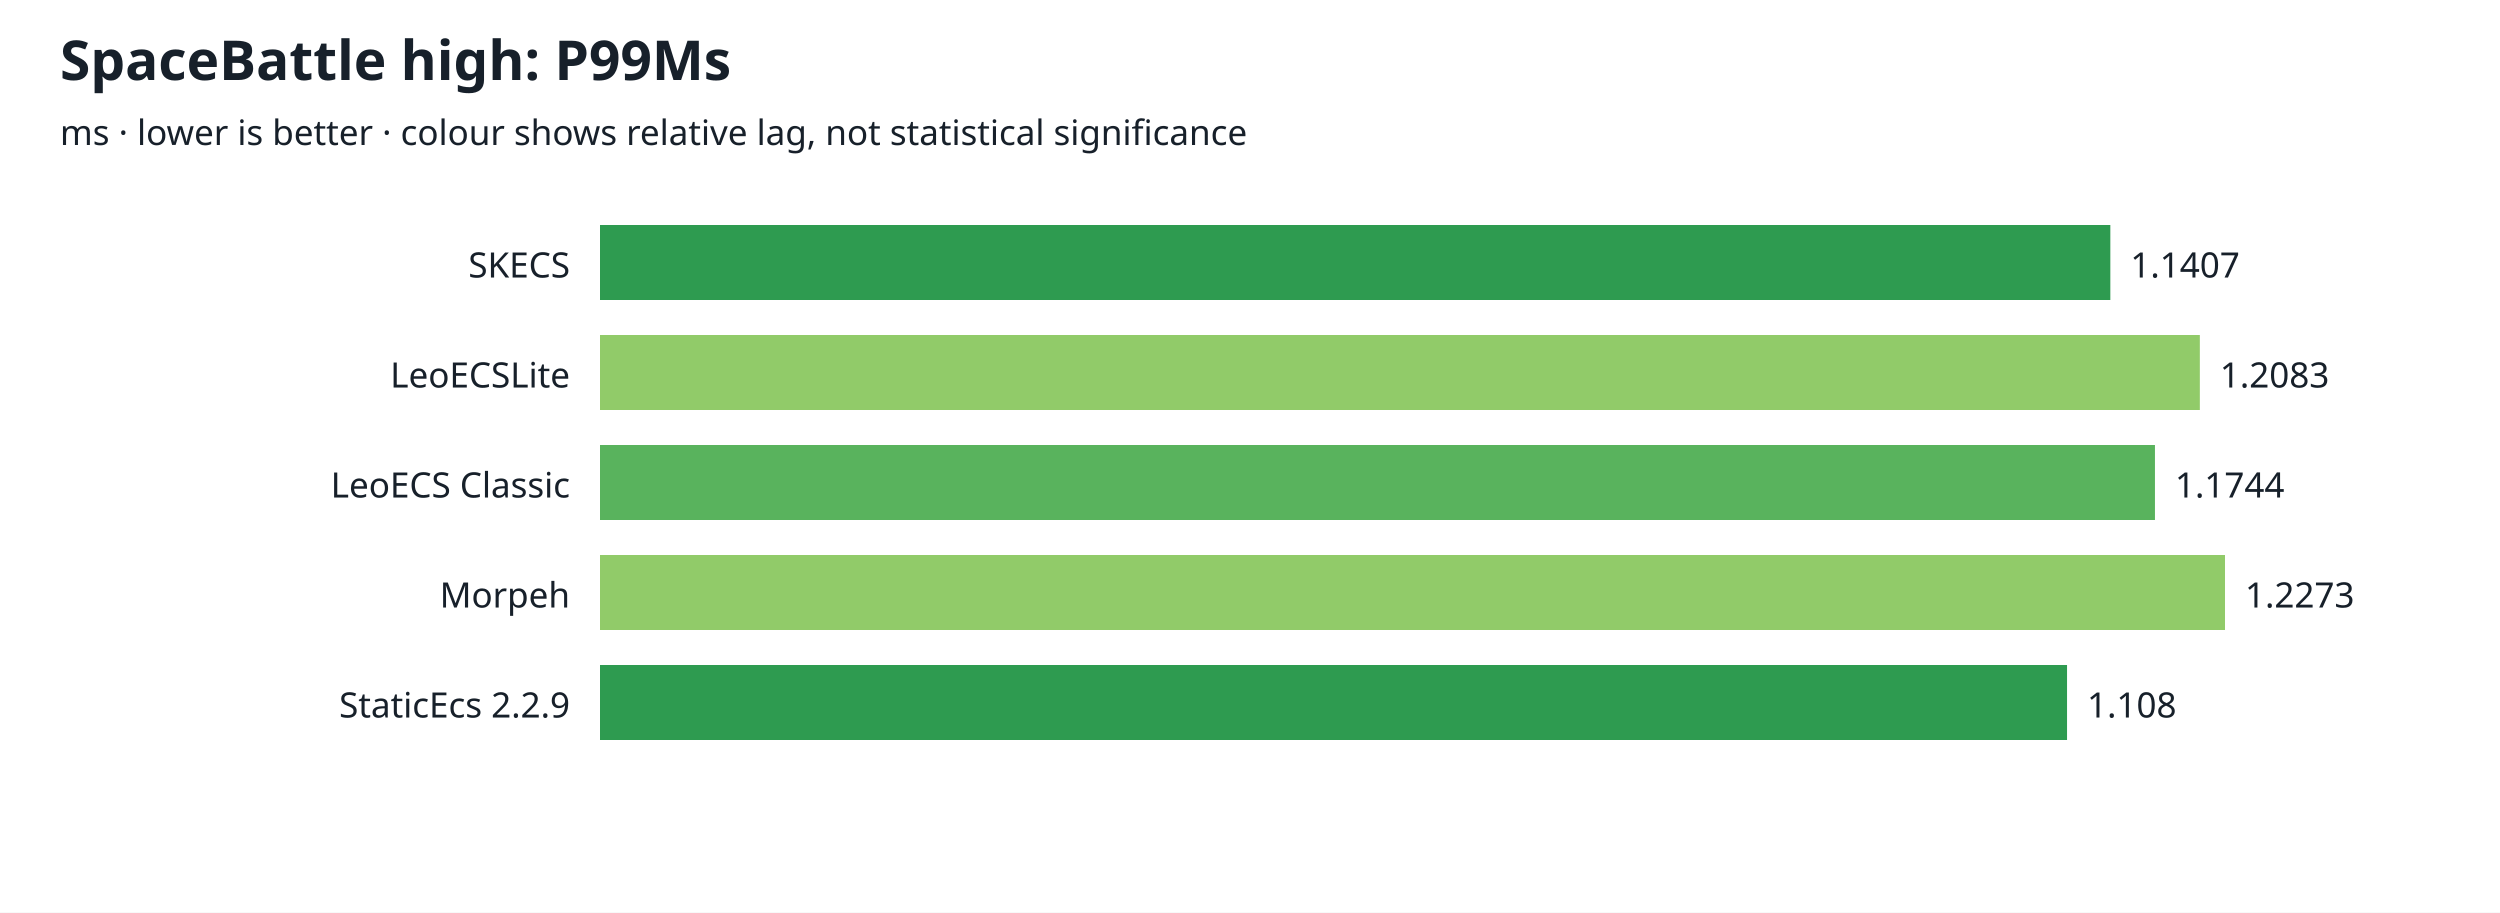
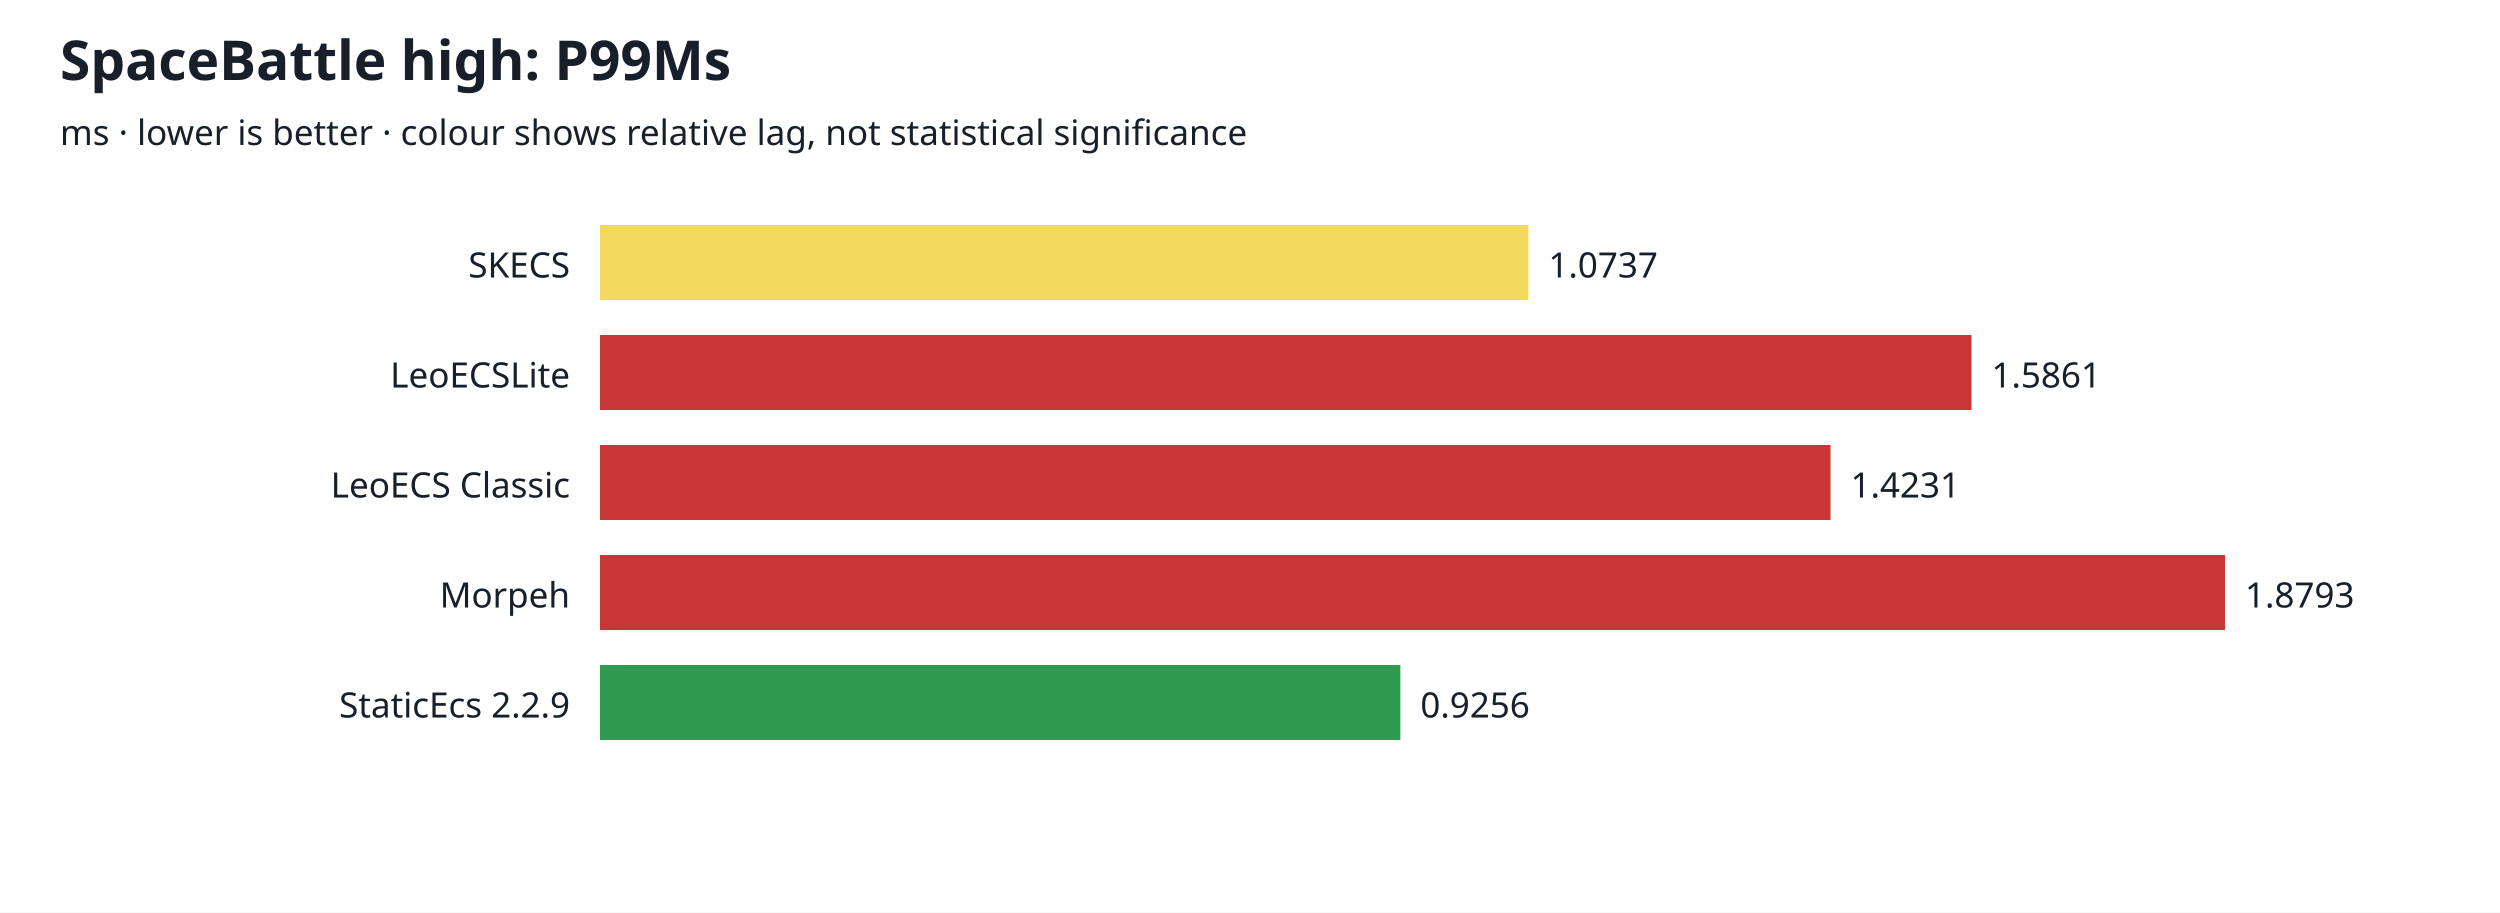
<svg xmlns="http://www.w3.org/2000/svg" width="1000" height="365" viewBox="0 0 1000 365" role="img">
  <rect width="100%" height="100%" fill="white" />
  <g font-family="system-ui, sans-serif" fill="#17202a">
    <text x="24" y="32" font-size="22" font-weight="bold">SpaceBattle high: P99Ms</text>
    <text x="24" y="58" font-size="14">ms · lower is better · colour shows relative lag, not statistical significance</text>
    <text x="228" y="111" text-anchor="end" font-size="14">SKECS</text>
-     <rect x="240" y="90" width="604.135" height="30" fill="#2e9b50" />
-     <text x="852.135" y="111" font-size="14">1.1407</text>
+     <rect x="240" y="90" width="371.364" height="30" fill="#f2d85c" />
+     <text x="619.364" y="111" font-size="14">1.0737</text>
    <text x="228" y="155" text-anchor="end" font-size="14">LeoECSLite</text>
-     <rect x="240" y="134" width="639.937" height="30" fill="#91cb69" />
-     <text x="887.937" y="155" font-size="14">1.2083</text>
+     <rect x="240" y="134" width="548.59" height="30" fill="#c93637" />
+     <text x="796.59" y="155" font-size="14">1.5861</text>
    <text x="228" y="199" text-anchor="end" font-size="14">LeoECS Classic</text>
-     <rect x="240" y="178" width="621.983" height="30" fill="#59b35d" />
-     <text x="869.983" y="199" font-size="14">1.1744</text>
+     <rect x="240" y="178" width="492.213" height="30" fill="#c93637" />
+     <text x="740.213" y="199" font-size="14">1.4231</text>
    <text x="228" y="243" text-anchor="end" font-size="14">Morpeh</text>
-     <rect x="240" y="222" width="650" height="30" fill="#91cb69" />
-     <text x="898" y="243" font-size="14">1.2273</text>
+     <rect x="240" y="222" width="650" height="30" fill="#c93637" />
+     <text x="898" y="243" font-size="14">1.8793</text>
    <text x="228" y="287" text-anchor="end" font-size="14">StaticEcs 2.2.9</text>
-     <rect x="240" y="266" width="586.817" height="30" fill="#2e9b50" />
-     <text x="834.817" y="287" font-size="14">1.108</text>
+     <rect x="240" y="266" width="320.14" height="30" fill="#2e9b50" />
+     <text x="568.14" y="287" font-size="14">0.9256</text>
  </g>
</svg>
